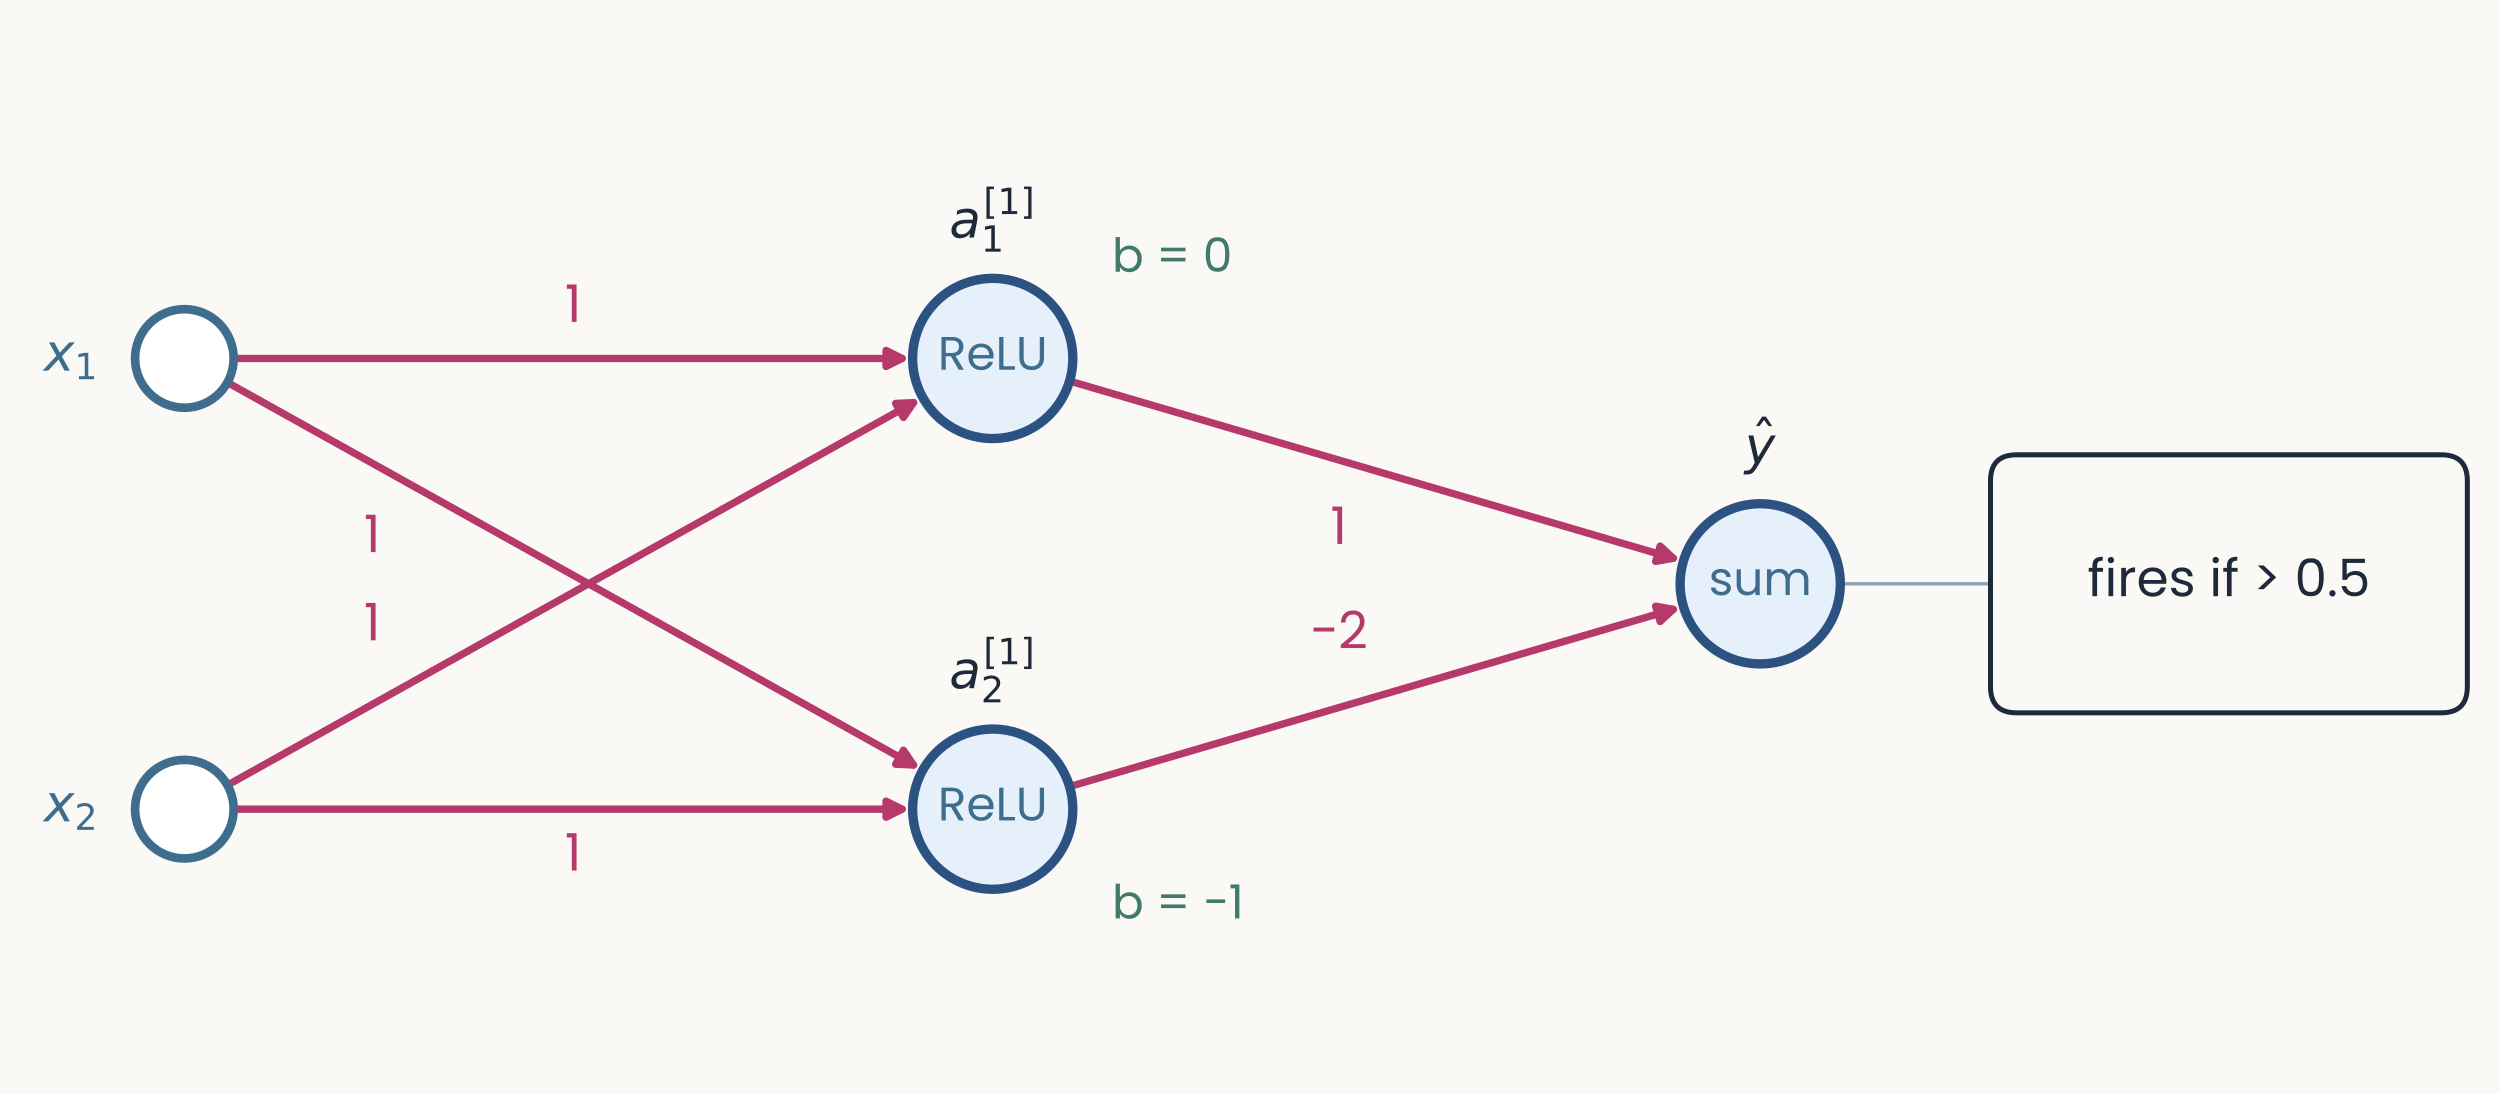
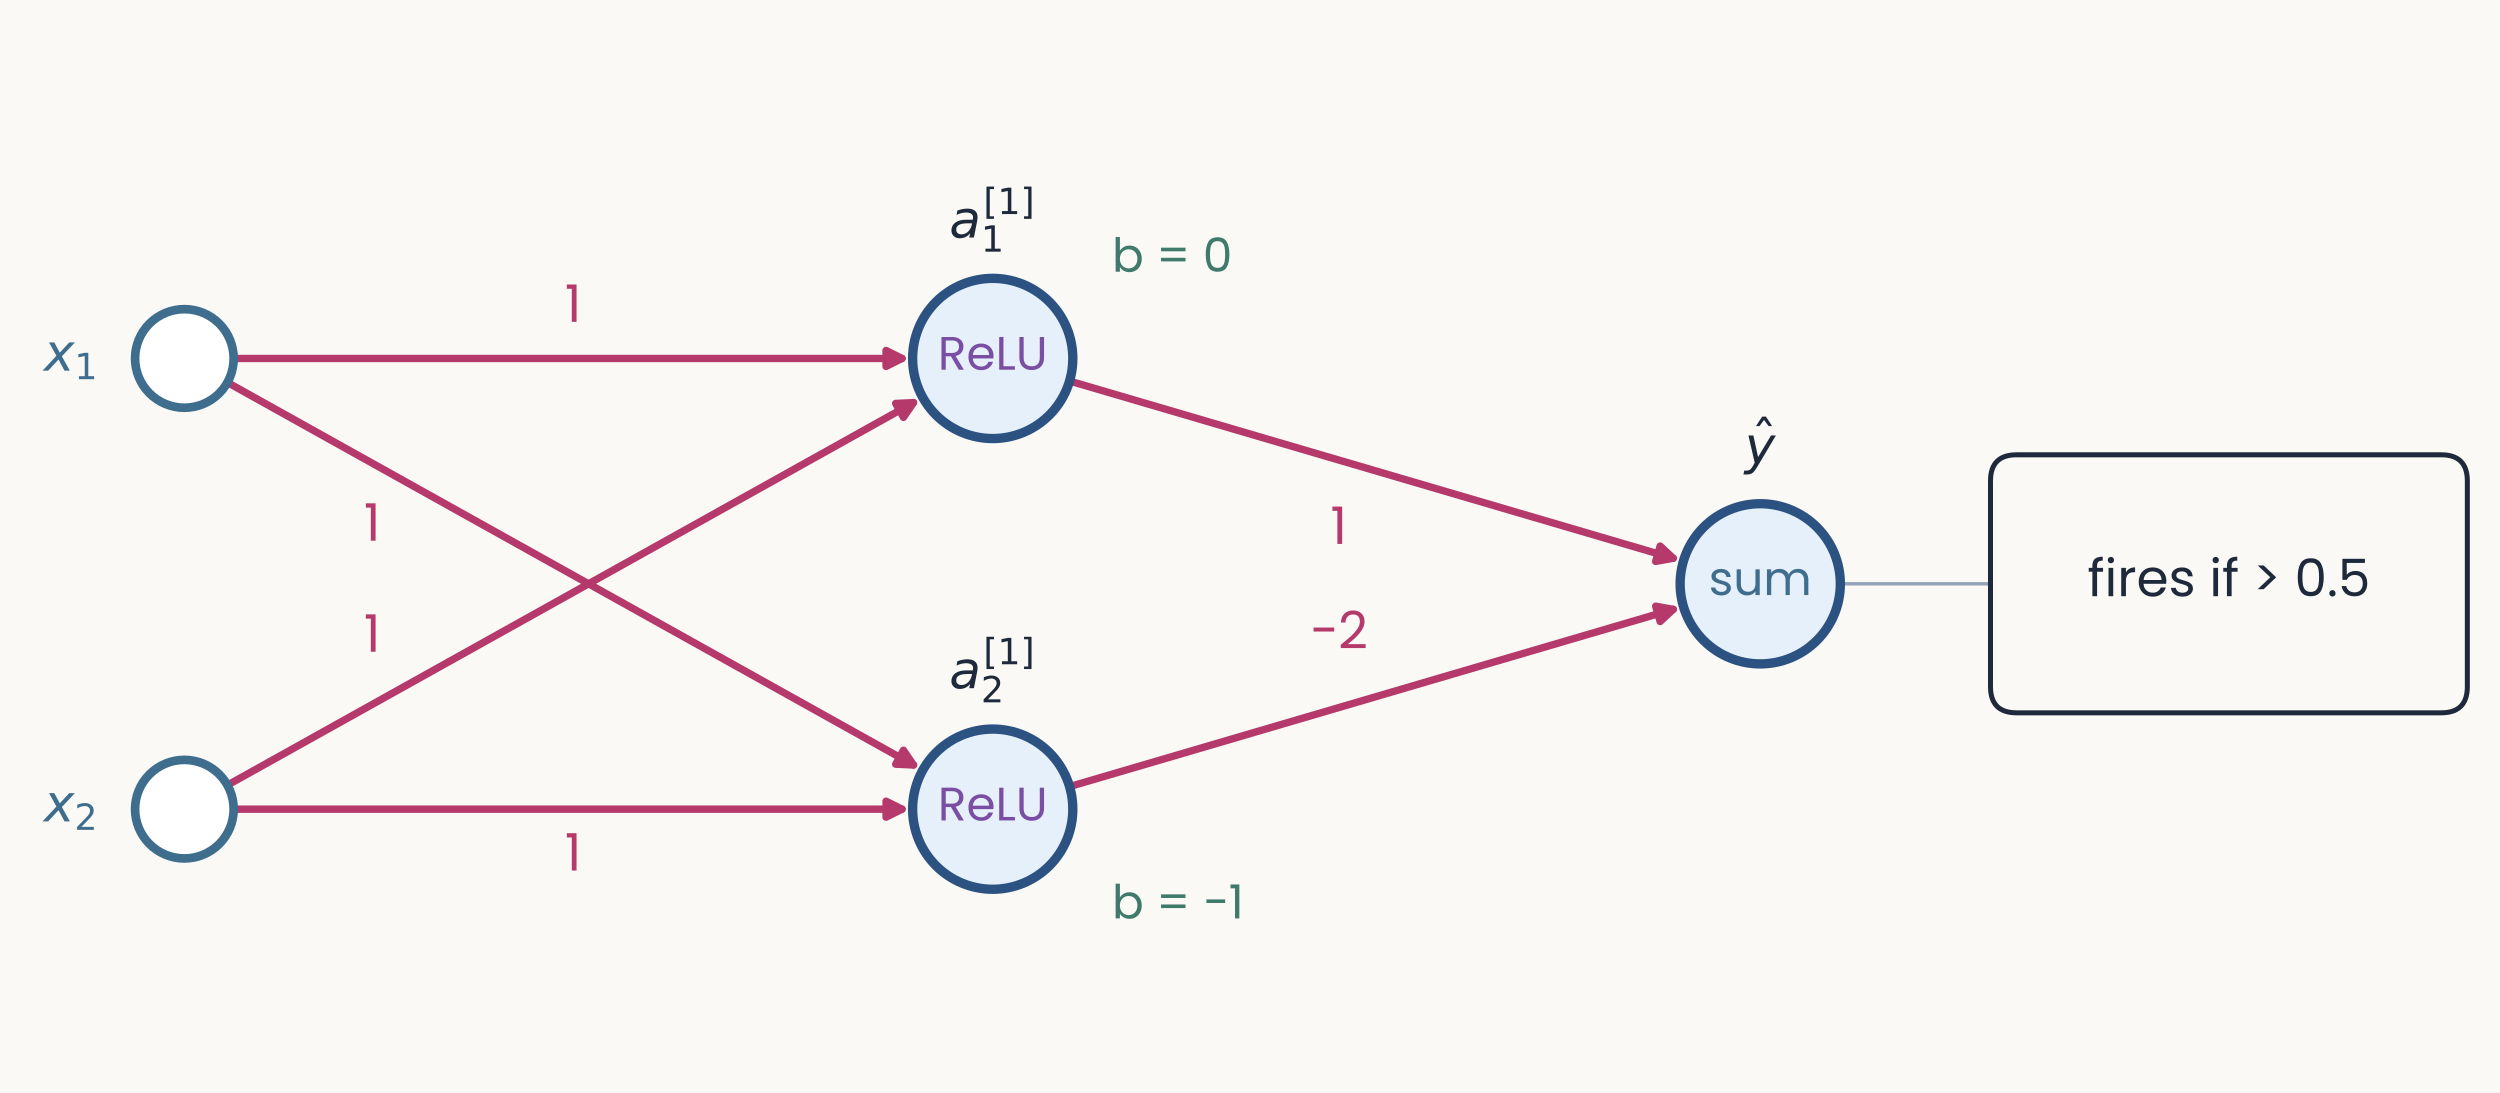
<svg xmlns="http://www.w3.org/2000/svg" xmlns:xlink="http://www.w3.org/1999/xlink" width="1064.078pt" height="465pt" viewBox="0 0 1064.078 465" version="1.1">
  <defs>
    <style type="text/css">*{stroke-linejoin: round; stroke-linecap: butt}</style>
  </defs>
  <g id="figure_1">
    <g id="patch_1">
      <path d="M 0 465  L 1064.078 465  L 1064.078 0  L 0 0  z " style="fill: #faf9f5" />
    </g>
    <g id="axes_1">
      <g id="line2d_1">
-         <path d="M 783.305 248.487  L 847.217 248.487  " clip-path="url(#p3a14a46e6f)" style="fill: none; stroke: #94a3b8; stroke-width: 1.492" />
+         <path d="M 783.305 248.487  L 847.217 248.487  " clip-path="url(#p96117a3fb2)" style="fill: none; stroke: #94a3b8; stroke-width: 1.492" />
      </g>
      <g id="patch_2">
        <path d="M 99.453 152.567  Q 243.446 152.567 383.945 152.567  " style="fill: none; stroke: #b5396b; stroke-width: 3.125; stroke-linecap: round" />
        <path d="M 377.126 149.158  L 383.945 152.567  L 377.126 155.977  z " style="fill: #b5396b; stroke: #b5396b; stroke-width: 3.125; stroke-linecap: round" />
      </g>
      <g id="patch_3">
        <path d="M 99.453 344.406  Q 243.446 344.406 383.945 344.406  " style="fill: none; stroke: #b5396b; stroke-width: 3.125; stroke-linecap: round" />
        <path d="M 377.126 340.997  L 383.945 344.406  L 377.126 347.815  z " style="fill: #b5396b; stroke: #b5396b; stroke-width: 3.125; stroke-linecap: round" />
      </g>
      <g id="patch_4">
        <path d="M 455.242 162.172  Q 585.392 200.386 712.189 237.616  " style="fill: none; stroke: #b5396b; stroke-width: 3.125; stroke-linecap: round" />
        <path d="M 706.607 232.423  L 712.189 237.616  L 704.686 238.966  z " style="fill: #b5396b; stroke: #b5396b; stroke-width: 3.125; stroke-linecap: round" />
      </g>
      <g id="patch_5">
        <path d="M 455.242 334.801  Q 585.392 296.587 712.189 259.357  " style="fill: none; stroke: #b5396b; stroke-width: 3.125; stroke-linecap: round" />
        <path d="M 704.686 258.007  L 712.189 259.357  L 706.607 264.55  z " style="fill: #b5396b; stroke: #b5396b; stroke-width: 3.125; stroke-linecap: round" />
      </g>
      <g id="patch_6">
        <path d="M 96.797 162.784  Q 244.339 245.05 388.83 325.615  " style="fill: none; stroke: #b5396b; stroke-width: 3.125; stroke-linecap: round" />
        <path d="M 384.535 319.316  L 388.83 325.615  L 381.214 325.272  z " style="fill: #b5396b; stroke: #b5396b; stroke-width: 3.125; stroke-linecap: round" />
      </g>
      <g id="patch_7">
        <path d="M 96.797 334.189  Q 244.339 251.923 388.83 171.358  " style="fill: none; stroke: #b5396b; stroke-width: 3.125; stroke-linecap: round" />
        <path d="M 381.214 171.701  L 388.83 171.358  L 384.535 177.657  z " style="fill: #b5396b; stroke: #b5396b; stroke-width: 3.125; stroke-linecap: round" />
      </g>
      <g id="patch_8">
-         <path d="M 78.473 173.547  C 84.037 173.547 89.374 171.336 93.308 167.402  C 97.242 163.468 99.453 158.131 99.453 152.567  C 99.453 147.003 97.242 141.667 93.308 137.733  C 89.374 133.798 84.037 131.588 78.473 131.588  C 72.909 131.588 67.573 133.798 63.638 137.733  C 59.704 141.667 57.494 147.003 57.494 152.567  C 57.494 158.131 59.704 163.468 63.638 167.402  C 67.573 171.336 72.909 173.547 78.473 173.547  z " clip-path="url(#p3a14a46e6f)" style="fill: #ffffff; stroke: #3e6d8e; stroke-width: 3.693; stroke-linejoin: miter" />
+         <path d="M 78.473 173.547  C 84.037 173.547 89.374 171.336 93.308 167.402  C 97.242 163.468 99.453 158.131 99.453 152.567  C 99.453 147.003 97.242 141.667 93.308 137.733  C 89.374 133.798 84.037 131.588 78.473 131.588  C 72.909 131.588 67.573 133.798 63.638 137.733  C 59.704 141.667 57.494 147.003 57.494 152.567  C 57.494 158.131 59.704 163.468 63.638 167.402  C 67.573 171.336 72.909 173.547 78.473 173.547  z " clip-path="url(#p96117a3fb2)" style="fill: #ffffff; stroke: #3e6d8e; stroke-width: 3.693; stroke-linejoin: miter" />
      </g>
      <g id="patch_9">
-         <path d="M 78.473 365.385  C 84.037 365.385 89.374 363.175 93.308 359.241  C 97.242 355.306 99.453 349.97 99.453 344.406  C 99.453 338.842 97.242 333.505 93.308 329.571  C 89.374 325.637 84.037 323.426 78.473 323.426  C 72.909 323.426 67.573 325.637 63.638 329.571  C 59.704 333.505 57.494 338.842 57.494 344.406  C 57.494 349.97 59.704 355.306 63.638 359.241  C 67.573 363.175 72.909 365.385 78.473 365.385  z " clip-path="url(#p3a14a46e6f)" style="fill: #ffffff; stroke: #3e6d8e; stroke-width: 3.693; stroke-linejoin: miter" />
+         <path d="M 78.473 365.385  C 84.037 365.385 89.374 363.175 93.308 359.241  C 97.242 355.306 99.453 349.97 99.453 344.406  C 99.453 338.842 97.242 333.505 93.308 329.571  C 89.374 325.637 84.037 323.426 78.473 323.426  C 72.909 323.426 67.573 325.637 63.638 329.571  C 59.704 333.505 57.494 338.842 57.494 344.406  C 57.494 349.97 59.704 355.306 63.638 359.241  C 67.573 363.175 72.909 365.385 78.473 365.385  z " clip-path="url(#p96117a3fb2)" style="fill: #ffffff; stroke: #3e6d8e; stroke-width: 3.693; stroke-linejoin: miter" />
      </g>
      <g id="patch_10">
-         <path d="M 858.339 303.397  L 1039.056 303.397  Q 1050.177 303.397 1050.177 292.276  L 1050.177 204.697  Q 1050.177 193.576 1039.056 193.576  L 858.339 193.576  Q 847.217 193.576 847.217 204.697  L 847.217 292.276  Q 847.217 303.397 858.339 303.397  z " clip-path="url(#p3a14a46e6f)" style="fill: #faf9f5; stroke: #1e293b; stroke-width: 2.131; stroke-linejoin: miter" />
+         <path d="M 858.339 303.397  L 1039.056 303.397  Q 1050.177 303.397 1050.177 292.276  L 1050.177 204.697  Q 1050.177 193.576 1039.056 193.576  L 858.339 193.576  Q 847.217 193.576 847.217 204.697  L 847.217 292.276  Q 847.217 303.397 858.339 303.397  z " clip-path="url(#p96117a3fb2)" style="fill: #faf9f5; stroke: #1e293b; stroke-width: 2.131; stroke-linejoin: miter" />
      </g>
      <g id="patch_11">
-         <path d="M 422.531 186.659  C 431.573 186.659 440.245 183.067 446.638 176.674  C 453.031 170.281 456.623 161.608 456.623 152.567  C 456.623 143.526 453.031 134.854 446.638 128.461  C 440.245 122.068 431.573 118.476 422.531 118.476  C 413.49 118.476 404.818 122.068 398.425 128.461  C 392.032 134.854 388.44 143.526 388.44 152.567  C 388.44 161.608 392.032 170.281 398.425 176.674  C 404.818 183.067 413.49 186.659 422.531 186.659  z " clip-path="url(#p3a14a46e6f)" style="fill: #e6f0fa; stroke: #2c5282; stroke-width: 3.978; stroke-linejoin: miter" />
+         <path d="M 422.531 186.659  C 431.573 186.659 440.245 183.067 446.638 176.674  C 453.031 170.281 456.623 161.608 456.623 152.567  C 456.623 143.526 453.031 134.854 446.638 128.461  C 440.245 122.068 431.573 118.476 422.531 118.476  C 413.49 118.476 404.818 122.068 398.425 128.461  C 392.032 134.854 388.44 143.526 388.44 152.567  C 388.44 161.608 392.032 170.281 398.425 176.674  C 404.818 183.067 413.49 186.659 422.531 186.659  z " clip-path="url(#p96117a3fb2)" style="fill: #e6f0fa; stroke: #2c5282; stroke-width: 3.978; stroke-linejoin: miter" />
      </g>
      <g id="patch_12">
-         <path d="M 422.531 378.498  C 431.573 378.498 440.245 374.905 446.638 368.512  C 453.031 362.119 456.623 353.447 456.623 344.406  C 456.623 335.365 453.031 326.692 446.638 320.299  C 440.245 313.906 431.573 310.314 422.531 310.314  C 413.49 310.314 404.818 313.906 398.425 320.299  C 392.032 326.692 388.44 335.365 388.44 344.406  C 388.44 353.447 392.032 362.119 398.425 368.512  C 404.818 374.905 413.49 378.498 422.531 378.498  z " clip-path="url(#p3a14a46e6f)" style="fill: #e6f0fa; stroke: #2c5282; stroke-width: 3.978; stroke-linejoin: miter" />
+         <path d="M 422.531 378.498  C 431.573 378.498 440.245 374.905 446.638 368.512  C 453.031 362.119 456.623 353.447 456.623 344.406  C 456.623 335.365 453.031 326.692 446.638 320.299  C 440.245 313.906 431.573 310.314 422.531 310.314  C 413.49 310.314 404.818 313.906 398.425 320.299  C 392.032 326.692 388.44 335.365 388.44 344.406  C 388.44 353.447 392.032 362.119 398.425 368.512  C 404.818 374.905 413.49 378.498 422.531 378.498  z " clip-path="url(#p96117a3fb2)" style="fill: #e6f0fa; stroke: #2c5282; stroke-width: 3.978; stroke-linejoin: miter" />
      </g>
      <g id="patch_13">
-         <path d="M 749.213 282.578  C 758.254 282.578 766.926 278.986 773.319 272.593  C 779.713 266.2 783.305 257.528 783.305 248.487  C 783.305 239.445 779.713 230.773 773.319 224.38  C 766.926 217.987 758.254 214.395 749.213 214.395  C 740.172 214.395 731.5 217.987 725.107 224.38  C 718.713 230.773 715.121 239.445 715.121 248.487  C 715.121 257.528 718.713 266.2 725.107 272.593  C 731.5 278.986 740.172 282.578 749.213 282.578  z " clip-path="url(#p3a14a46e6f)" style="fill: #e6f0fa; stroke: #2c5282; stroke-width: 3.978; stroke-linejoin: miter" />
+         <path d="M 749.213 282.578  C 758.254 282.578 766.926 278.986 773.319 272.593  C 779.713 266.2 783.305 257.528 783.305 248.487  C 783.305 239.445 779.713 230.773 773.319 224.38  C 766.926 217.987 758.254 214.395 749.213 214.395  C 740.172 214.395 731.5 217.987 725.107 224.38  C 718.713 230.773 715.121 239.445 715.121 248.487  C 715.121 257.528 718.713 266.2 725.107 272.593  C 731.5 278.986 740.172 282.578 749.213 282.578  z " clip-path="url(#p96117a3fb2)" style="fill: #e6f0fa; stroke: #2c5282; stroke-width: 3.978; stroke-linejoin: miter" />
      </g>
      <g id="text_1">
        <path d="M 241.261 122.915  L 241.261 121.09  L 245.397 121.09  L 245.397 136.995  L 243.376 136.995  L 243.376 122.915  L 241.261 122.915  z " style="fill: #b5396b; stroke: #faf9f5; stroke-width: 7" />
        <path d="M 241.261 122.915  L 241.261 121.09  L 245.397 121.09  L 245.397 136.995  L 243.376 136.995  L 243.376 122.915  L 241.261 122.915  z " style="fill: #b5396b" />
      </g>
      <g id="text_2">
        <path d="M 241.261 356.458  L 241.261 354.633  L 245.397 354.633  L 245.397 370.538  L 243.376 370.538  L 243.376 356.458  L 241.261 356.458  z " style="fill: #b5396b; stroke: #faf9f5; stroke-width: 7" />
        <path d="M 241.261 356.458  L 241.261 354.633  L 245.397 354.633  L 245.397 370.538  L 243.376 370.538  L 243.376 356.458  L 241.261 356.458  z " style="fill: #b5396b" />
      </g>
      <g id="text_3">
        <path d="M 567.125 217.436  L 567.125 215.611  L 571.261 215.611  L 571.261 231.516  L 569.239 231.516  L 569.239 217.436  L 567.125 217.436  z " style="fill: #b5396b; stroke: #faf9f5; stroke-width: 7" />
        <path d="M 567.125 217.436  L 567.125 215.611  L 571.261 215.611  L 571.261 231.516  L 569.239 231.516  L 569.239 217.436  L 567.125 217.436  z " style="fill: #b5396b" />
      </g>
      <g id="text_4">
        <path d="M 567.875 267.107  L 567.875 268.802  L 559.095 268.802  L 559.095 267.107  L 567.875 267.107  z M 570.667 274.412  Q 573.462 272.167 575.047 270.727  Q 576.631 269.286 577.718 267.712  Q 578.807 266.138 578.807 264.622  Q 578.807 263.192 578.113 262.367  Q 577.422 261.542 575.882 261.542  Q 574.387 261.542 573.562 262.477  Q 572.737 263.412 572.671 264.972  L 570.736 264.972  Q 570.822 262.508 572.228 261.167  Q 573.637 259.826 575.861 259.826  Q 578.127 259.826 579.457 261.081  Q 580.787 262.332 580.787 264.532  Q 580.787 266.358 579.698 268.087  Q 578.611 269.812 577.223 271.122  Q 575.837 272.432 573.682 274.168  L 581.251 274.168  L 581.251 275.842  L 570.667 275.842  L 570.667 274.412  z " style="fill: #b5396b; stroke: #faf9f5; stroke-width: 7" />
        <path d="M 567.875 267.107  L 567.875 268.802  L 559.095 268.802  L 559.095 267.107  L 567.875 267.107  z M 570.667 274.412  Q 573.462 272.167 575.047 270.727  Q 576.631 269.286 577.718 267.712  Q 578.807 266.138 578.807 264.622  Q 578.807 263.192 578.113 262.367  Q 577.422 261.542 575.882 261.542  Q 574.387 261.542 573.562 262.477  Q 572.737 263.412 572.671 264.972  L 570.736 264.972  Q 570.822 262.508 572.228 261.167  Q 573.637 259.826 575.861 259.826  Q 578.127 259.826 579.457 261.081  Q 580.787 262.332 580.787 264.532  Q 580.787 266.358 579.698 268.087  Q 578.611 269.812 577.223 271.122  Q 575.837 272.432 573.682 274.168  L 581.251 274.168  L 581.251 275.842  L 570.667 275.842  L 570.667 274.412  z " style="fill: #b5396b" />
      </g>
      <g id="text_5">
-         <path d="M 155.721 220.92  L 155.721 219.094  L 159.856 219.094  L 159.856 235  L 157.835 235  L 157.835 220.92  L 155.721 220.92  z " style="fill: #b5396b; stroke: #faf9f5; stroke-width: 7" />
-         <path d="M 155.721 220.92  L 155.721 219.094  L 159.856 219.094  L 159.856 235  L 157.835 235  L 157.835 220.92  L 155.721 220.92  z " style="fill: #b5396b" />
+         <path d="M 155.721 216.054  L 155.721 214.229  L 159.856 214.229  L 159.856 230.134  L 157.835 230.134  L 157.835 216.054  L 155.721 216.054  z " style="fill: #b5396b; stroke: #faf9f5; stroke-width: 7" />
+         <path d="M 155.721 216.054  L 155.721 214.229  L 159.856 214.229  L 159.856 230.134  L 157.835 230.134  L 157.835 216.054  L 155.721 216.054  z " style="fill: #b5396b" />
      </g>
      <g id="text_6">
-         <path d="M 155.721 258.453  L 155.721 256.628  L 159.856 256.628  L 159.856 272.533  L 157.835 272.533  L 157.835 258.453  L 155.721 258.453  z " style="fill: #b5396b; stroke: #faf9f5; stroke-width: 7" />
-         <path d="M 155.721 258.453  L 155.721 256.628  L 159.856 256.628  L 159.856 272.533  L 157.835 272.533  L 157.835 258.453  L 155.721 258.453  z " style="fill: #b5396b" />
+         <path d="M 155.721 263.319  L 155.721 261.494  L 159.856 261.494  L 159.856 277.399  L 157.835 277.399  L 157.835 263.319  L 155.721 263.319  z " style="fill: #b5396b; stroke: #faf9f5; stroke-width: 7" />
+         <path d="M 155.721 263.319  L 155.721 261.494  L 159.856 261.494  L 159.856 277.399  L 157.835 277.399  L 157.835 263.319  L 155.721 263.319  z " style="fill: #b5396b" />
      </g>
      <g id="text_7">
        <g style="fill: #3e6d8e" transform="translate(18.6621 157.8473) scale(0.22 -0.22)">
          <defs>
            <path id="DejaVuSans-Oblique-78" d="M 3841 3500  L 2234 1784  L 3219 0  L 2559 0  L 1819 1388  L 531 0  L -166 0  L 1556 1844  L 641 3500  L 1300 3500  L 1972 2234  L 3144 3500  L 3841 3500  z " transform="scale(0.015625)" />
            <path id="DejaVuSans-31" d="M 794 531  L 1825 531  L 1825 4091  L 703 3866  L 703 4441  L 1819 4666  L 2450 4666  L 2450 531  L 3481 531  L 3481 0  L 794 0  L 794 531  z " transform="scale(0.015625)" />
          </defs>
          <use xlink:href="#DejaVuSans-Oblique-78" transform="translate(0 0.3125)" />
          <use xlink:href="#DejaVuSans-31" transform="translate(59.17969 -16.09375) scale(0.7)" />
        </g>
      </g>
      <g id="text_8">
        <g style="fill: #3e6d8e" transform="translate(18.6621 349.6858) scale(0.22 -0.22)">
          <defs>
            <path id="DejaVuSans-32" d="M 1228 531  L 3431 531  L 3431 0  L 469 0  L 469 531  Q 828 903 1448 1529  Q 2069 2156 2228 2338  Q 2531 2678 2651 2914  Q 2772 3150 2772 3378  Q 2772 3750 2511 3984  Q 2250 4219 1831 4219  Q 1534 4219 1204 4116  Q 875 4013 500 3803  L 500 4441  Q 881 4594 1212 4672  Q 1544 4750 1819 4750  Q 2544 4750 2975 4387  Q 3406 4025 3406 3419  Q 3406 3131 3298 2873  Q 3191 2616 2906 2266  Q 2828 2175 2409 1742  Q 1991 1309 1228 531  z " transform="scale(0.015625)" />
          </defs>
          <use xlink:href="#DejaVuSans-Oblique-78" transform="translate(0 0.3125)" />
          <use xlink:href="#DejaVuSans-32" transform="translate(59.17969 -16.09375) scale(0.7)" />
        </g>
      </g>
      <g id="text_9">
        <g style="fill: #1e293b" transform="translate(404.0514 101.1945) scale(0.22 -0.22)">
          <defs>
            <path id="DejaVuSans-Oblique-61" d="M 3438 1997  L 3047 0  L 2472 0  L 2578 531  Q 2325 219 2001 64  Q 1678 -91 1281 -91  Q 834 -91 548 182  Q 263 456 263 884  Q 263 1497 752 1853  Q 1241 2209 2100 2209  L 2900 2209  L 2931 2363  Q 2938 2388 2941 2417  Q 2944 2447 2944 2509  Q 2944 2788 2717 2942  Q 2491 3097 2081 3097  Q 1800 3097 1504 3025  Q 1209 2953 897 2809  L 997 3341  Q 1322 3463 1633 3523  Q 1944 3584 2234 3584  Q 2853 3584 3176 3315  Q 3500 3047 3500 2534  Q 3500 2431 3484 2292  Q 3469 2153 3438 1997  z M 2816 1759  L 2241 1759  Q 1534 1759 1195 1570  Q 856 1381 856 984  Q 856 709 1029 553  Q 1203 397 1509 397  Q 1978 397 2328 733  Q 2678 1069 2791 1631  L 2816 1759  z " transform="scale(0.015625)" />
            <path id="DejaVuSans-5b" d="M 550 4863  L 1875 4863  L 1875 4416  L 1125 4416  L 1125 -397  L 1875 -397  L 1875 -844  L 550 -844  L 550 4863  z " transform="scale(0.015625)" />
            <path id="DejaVuSans-5d" d="M 1947 4863  L 1947 -844  L 622 -844  L 622 -397  L 1369 -397  L 1369 4416  L 622 4416  L 622 4863  L 1947 4863  z " transform="scale(0.015625)" />
          </defs>
          <use xlink:href="#DejaVuSans-Oblique-61" transform="translate(0 0.389063)" />
          <use xlink:href="#DejaVuSans-5b" transform="translate(65.92919 45.81094) scale(0.7)" />
          <use xlink:href="#DejaVuSans-31" transform="translate(93.23876 45.81094) scale(0.7)" />
          <use xlink:href="#DejaVuSans-5d" transform="translate(137.7749 45.81094) scale(0.7)" />
          <use xlink:href="#DejaVuSans-31" transform="translate(61.2793 -26.95469) scale(0.7)" />
        </g>
      </g>
      <g id="text_10">
-         <g style="fill: #3e6d8e" transform="translate(399.1814 157.3673) scale(0.2 -0.2)">
+         <g style="fill: #7a4fa3" transform="translate(399.1814 157.3673) scale(0.2 -0.2)">
          <defs>
            <path id="Poppins-Regular-52" d="M 2842 0  L 1779 1824  L 1075 1824  L 1075 0  L 493 0  L 493 4461  L 1933 4461  Q 2438 4461 2787 4288  Q 3136 4115 3309 3820  Q 3482 3526 3482 3149  Q 3482 2688 3216 2336  Q 2950 1984 2419 1869  L 3539 0  L 2842 0  z M 1075 2291  L 1933 2291  Q 2406 2291 2643 2524  Q 2880 2758 2880 3149  Q 2880 3546 2646 3763  Q 2413 3981 1933 3981  L 1075 3981  L 1075 2291  z " transform="scale(0.015625)" />
            <path id="Poppins-Regular-65" d="M 3693 1888  Q 3693 1722 3674 1536  L 870 1536  Q 902 1018 1225 726  Q 1549 435 2010 435  Q 2387 435 2640 611  Q 2893 787 2995 1082  L 3622 1082  Q 3482 576 3059 259  Q 2637 -58 2010 -58  Q 1510 -58 1116 166  Q 723 390 499 803  Q 275 1216 275 1760  Q 275 2304 492 2713  Q 710 3123 1104 3344  Q 1498 3565 2010 3565  Q 2509 3565 2893 3347  Q 3277 3130 3485 2749  Q 3693 2368 3693 1888  z M 3091 2010  Q 3091 2342 2944 2582  Q 2797 2822 2544 2947  Q 2291 3072 1984 3072  Q 1542 3072 1232 2790  Q 922 2509 877 2010  L 3091 2010  z " transform="scale(0.015625)" />
            <path id="Poppins-Regular-4c" d="M 1075 474  L 2637 474  L 2637 0  L 493 0  L 493 4461  L 1075 4461  L 1075 474  z " transform="scale(0.015625)" />
            <path id="Poppins-Regular-55" d="M 1062 4461  L 1062 1638  Q 1062 1043 1353 755  Q 1645 467 2163 467  Q 2675 467 2966 755  Q 3258 1043 3258 1638  L 3258 4461  L 3840 4461  L 3840 1645  Q 3840 1088 3616 707  Q 3392 326 3011 140  Q 2630 -45 2157 -45  Q 1683 -45 1302 140  Q 922 326 701 707  Q 480 1088 480 1645  L 480 4461  L 1062 4461  z " transform="scale(0.015625)" />
          </defs>
          <use xlink:href="#Poppins-Regular-52" />
          <use xlink:href="#Poppins-Regular-65" transform="translate(60.79999 0)" />
          <use xlink:href="#Poppins-Regular-4c" transform="translate(122.8 0)" />
          <use xlink:href="#Poppins-Regular-55" transform="translate(166 0)" />
        </g>
      </g>
      <g id="text_11">
        <g style="fill: #3f7a6b" transform="translate(473.3047 115.6632) scale(0.2 -0.2)">
          <defs>
            <path id="Poppins-Regular-62" d="M 1075 2854  Q 1254 3168 1600 3366  Q 1946 3565 2387 3565  Q 2861 3565 3238 3341  Q 3616 3117 3833 2710  Q 4051 2304 4051 1766  Q 4051 1235 3833 819  Q 3616 403 3235 172  Q 2854 -58 2387 -58  Q 1933 -58 1590 140  Q 1248 339 1075 646  L 1075 0  L 493 0  L 493 4736  L 1075 4736  L 1075 2854  z M 3456 1766  Q 3456 2163 3296 2457  Q 3136 2752 2864 2905  Q 2592 3059 2266 3059  Q 1946 3059 1674 2902  Q 1402 2746 1238 2448  Q 1075 2150 1075 1760  Q 1075 1363 1238 1065  Q 1402 768 1674 611  Q 1946 454 2266 454  Q 2592 454 2864 611  Q 3136 768 3296 1065  Q 3456 1363 3456 1766  z " transform="scale(0.015625)" />
            <path id="Poppins-Regular-20" transform="scale(0.015625)" />
            <path id="Poppins-Regular-3d" d="M 3974 3277  L 3974 2784  L 646 2784  L 646 3277  L 3974 3277  z M 3974 1901  L 3974 1408  L 646 1408  L 646 1901  L 3974 1901  z " transform="scale(0.015625)" />
            <path id="Poppins-Regular-30" d="M 397 2362  Q 397 3462 755 4080  Q 1114 4698 2010 4698  Q 2899 4698 3257 4080  Q 3616 3462 3616 2362  Q 3616 1242 3257 621  Q 2899 0 2010 0  Q 1114 0 755 621  Q 397 1242 397 2362  z M 3040 2362  Q 3040 2918 2966 3305  Q 2893 3693 2665 3929  Q 2438 4166 2010 4166  Q 1574 4166 1347 3929  Q 1120 3693 1046 3305  Q 973 2918 973 2362  Q 973 1786 1046 1395  Q 1120 1005 1347 768  Q 1574 531 2010 531  Q 2438 531 2665 768  Q 2893 1005 2966 1395  Q 3040 1786 3040 2362  z " transform="scale(0.015625)" />
          </defs>
          <use xlink:href="#Poppins-Regular-62" />
          <use xlink:href="#Poppins-Regular-20" transform="translate(67.59999 0)" />
          <use xlink:href="#Poppins-Regular-3d" transform="translate(94.29999 0)" />
          <use xlink:href="#Poppins-Regular-20" transform="translate(166.6 0)" />
          <use xlink:href="#Poppins-Regular-30" transform="translate(193.3 0)" />
        </g>
      </g>
      <g id="text_12">
        <g style="fill: #1e293b" transform="translate(404.0514 293.033) scale(0.22 -0.22)">
          <use xlink:href="#DejaVuSans-Oblique-61" transform="translate(0 0.470313)" />
          <use xlink:href="#DejaVuSans-5b" transform="translate(65.92919 46.81094) scale(0.7)" />
          <use xlink:href="#DejaVuSans-31" transform="translate(93.23876 46.81094) scale(0.7)" />
          <use xlink:href="#DejaVuSans-5d" transform="translate(137.7749 46.81094) scale(0.7)" />
          <use xlink:href="#DejaVuSans-32" transform="translate(61.2793 -26.87344) scale(0.7)" />
        </g>
      </g>
      <g id="text_13">
-         <g style="fill: #3e6d8e" transform="translate(399.1814 349.2058) scale(0.2 -0.2)">
+         <g style="fill: #7a4fa3" transform="translate(399.1814 349.2058) scale(0.2 -0.2)">
          <use xlink:href="#Poppins-Regular-52" />
          <use xlink:href="#Poppins-Regular-65" transform="translate(60.79999 0)" />
          <use xlink:href="#Poppins-Regular-4c" transform="translate(122.8 0)" />
          <use xlink:href="#Poppins-Regular-55" transform="translate(166 0)" />
        </g>
      </g>
      <g id="text_14">
        <g style="fill: #3f7a6b" transform="translate(473.3047 390.9099) scale(0.2 -0.2)">
          <defs>
            <path id="Poppins-Regular-2212" d="M 3040 2592  L 3040 2099  L 486 2099  L 486 2592  L 3040 2592  z " transform="scale(0.015625)" />
            <path id="Poppins-Regular-31" d="M 243 4096  L 243 4627  L 1446 4627  L 1446 0  L 858 0  L 858 4096  L 243 4096  z " transform="scale(0.015625)" />
          </defs>
          <use xlink:href="#Poppins-Regular-62" />
          <use xlink:href="#Poppins-Regular-20" transform="translate(67.59999 0)" />
          <use xlink:href="#Poppins-Regular-3d" transform="translate(94.29999 0)" />
          <use xlink:href="#Poppins-Regular-20" transform="translate(166.6 0)" />
          <use xlink:href="#Poppins-Regular-2212" transform="translate(193.3 0)" />
          <use xlink:href="#Poppins-Regular-31" transform="translate(248.4 0)" />
        </g>
      </g>
      <g id="text_15">
        <g style="fill: #1e293b" transform="translate(742.613 197.5538) scale(0.22 -0.22)">
          <defs>
            <path id="DejaVuSans-302" d="M -1831 5119  L -1369 5119  L -603 3944  L -1038 3944  L -1600 4709  L -2163 3944  L -2597 3944  L -1831 5119  z M -1600 3584  L -1600 3584  z " transform="scale(0.015625)" />
            <path id="DejaVuSans-Oblique-79" d="M 1588 -325  Q 1188 -997 936 -1164  Q 684 -1331 294 -1331  L -159 -1331  L -63 -850  L 269 -850  Q 509 -850 678 -719  Q 847 -588 1056 -206  L 1234 128  L 459 3500  L 1069 3500  L 1650 819  L 3256 3500  L 3859 3500  L 1588 -325  z " transform="scale(0.015625)" />
          </defs>
          <use xlink:href="#DejaVuSans-302" transform="translate(62.37305 12.01562)" />
          <use xlink:href="#DejaVuSans-Oblique-79" transform="translate(0 0.828125)" />
        </g>
      </g>
      <g id="text_16">
        <g style="fill: #3e6d8e" transform="translate(727.2927 253.2865) scale(0.2 -0.2)">
          <defs>
            <path id="Poppins-Regular-73" d="M 1734 -58  Q 1331 -58 1011 80  Q 691 218 505 464  Q 320 710 301 1030  L 902 1030  Q 928 768 1149 601  Q 1370 435 1728 435  Q 2061 435 2253 582  Q 2445 730 2445 954  Q 2445 1184 2240 1296  Q 2035 1408 1606 1517  Q 1216 1619 969 1724  Q 723 1830 547 2038  Q 371 2246 371 2586  Q 371 2854 531 3078  Q 691 3302 985 3433  Q 1280 3565 1658 3565  Q 2240 3565 2598 3270  Q 2957 2976 2982 2464  L 2400 2464  Q 2381 2739 2179 2905  Q 1978 3072 1638 3072  Q 1325 3072 1139 2937  Q 954 2803 954 2586  Q 954 2413 1066 2301  Q 1178 2189 1347 2121  Q 1517 2054 1818 1971  Q 2195 1869 2432 1769  Q 2669 1670 2838 1472  Q 3008 1274 3014 954  Q 3014 666 2854 435  Q 2694 205 2403 73  Q 2112 -58 1734 -58  z " transform="scale(0.015625)" />
            <path id="Poppins-Regular-75" d="M 3603 3507  L 3603 0  L 3021 0  L 3021 518  Q 2854 250 2556 99  Q 2259 -51 1901 -51  Q 1491 -51 1164 118  Q 838 288 649 627  Q 461 966 461 1453  L 461 3507  L 1037 3507  L 1037 1530  Q 1037 1011 1299 732  Q 1562 454 2016 454  Q 2483 454 2752 742  Q 3021 1030 3021 1581  L 3021 3507  L 3603 3507  z " transform="scale(0.015625)" />
            <path id="Poppins-Regular-6d" d="M 4710 3571  Q 5120 3571 5440 3401  Q 5760 3232 5945 2893  Q 6131 2554 6131 2067  L 6131 0  L 5555 0  L 5555 1984  Q 5555 2509 5296 2787  Q 5037 3066 4595 3066  Q 4141 3066 3872 2774  Q 3603 2483 3603 1933  L 3603 0  L 3027 0  L 3027 1984  Q 3027 2509 2768 2787  Q 2509 3066 2067 3066  Q 1613 3066 1344 2774  Q 1075 2483 1075 1933  L 1075 0  L 493 0  L 493 3507  L 1075 3507  L 1075 3002  Q 1248 3277 1539 3424  Q 1830 3571 2182 3571  Q 2624 3571 2963 3372  Q 3302 3174 3469 2790  Q 3616 3162 3955 3366  Q 4294 3571 4710 3571  z " transform="scale(0.015625)" />
          </defs>
          <use xlink:href="#Poppins-Regular-73" />
          <use xlink:href="#Poppins-Regular-75" transform="translate(52.2 0)" />
          <use xlink:href="#Poppins-Regular-6d" transform="translate(116.2 0)" />
        </g>
      </g>
      <g id="text_17">
        <g style="fill: #1e293b" transform="translate(888.5153 253.7665) scale(0.22 -0.22)">
          <defs>
            <path id="Poppins-Regular-66" d="M 1920 3027  L 1184 3027  L 1184 0  L 602 0  L 602 3027  L 147 3027  L 147 3507  L 602 3507  L 602 3757  Q 602 4346 906 4618  Q 1210 4890 1882 4890  L 1882 4403  Q 1498 4403 1341 4252  Q 1184 4102 1184 3757  L 1184 3507  L 1920 3507  L 1920 3027  z " transform="scale(0.015625)" />
            <path id="Poppins-Regular-69" d="M 794 4077  Q 627 4077 512 4192  Q 397 4307 397 4474  Q 397 4640 512 4755  Q 627 4870 794 4870  Q 954 4870 1066 4755  Q 1178 4640 1178 4474  Q 1178 4307 1066 4192  Q 954 4077 794 4077  z M 1075 3507  L 1075 0  L 493 0  L 493 3507  L 1075 3507  z " transform="scale(0.015625)" />
            <path id="Poppins-Regular-72" d="M 1075 2938  Q 1229 3238 1513 3404  Q 1798 3571 2208 3571  L 2208 2970  L 2054 2970  Q 1075 2970 1075 1907  L 1075 0  L 493 0  L 493 3507  L 1075 3507  L 1075 2938  z " transform="scale(0.015625)" />
            <path id="Poppins-Regular-3e" d="M 602 3808  L 1338 3808  L 2886 2342  L 1338 870  L 602 870  L 2150 2342  L 602 3808  z " transform="scale(0.015625)" />
            <path id="Poppins-Regular-2e" d="M 678 -38  Q 512 -38 397 77  Q 282 192 282 358  Q 282 525 397 640  Q 512 755 678 755  Q 838 755 950 640  Q 1062 525 1062 358  Q 1062 192 950 77  Q 838 -38 678 -38  z " transform="scale(0.015625)" />
            <path id="Poppins-Regular-35" d="M 3347 4122  L 1101 4122  L 1101 2662  Q 1248 2867 1536 2998  Q 1824 3130 2157 3130  Q 2688 3130 3021 2909  Q 3354 2688 3498 2339  Q 3642 1990 3642 1600  Q 3642 1139 3469 774  Q 3296 410 2941 198  Q 2586 -13 2061 -13  Q 1389 -13 973 332  Q 557 678 467 1254  L 1037 1254  Q 1120 890 1389 685  Q 1658 480 2067 480  Q 2573 480 2829 784  Q 3085 1088 3085 1587  Q 3085 2086 2829 2358  Q 2573 2630 2074 2630  Q 1734 2630 1481 2467  Q 1229 2304 1114 2022  L 563 2022  L 563 4634  L 3347 4634  L 3347 4122  z " transform="scale(0.015625)" />
          </defs>
          <use xlink:href="#Poppins-Regular-66" />
          <use xlink:href="#Poppins-Regular-69" transform="translate(32.89999 0)" />
          <use xlink:href="#Poppins-Regular-72" transform="translate(57.49999 0)" />
          <use xlink:href="#Poppins-Regular-65" transform="translate(94.79997 0)" />
          <use xlink:href="#Poppins-Regular-73" transform="translate(156.8 0)" />
          <use xlink:href="#Poppins-Regular-20" transform="translate(209 0)" />
          <use xlink:href="#Poppins-Regular-69" transform="translate(235.7 0)" />
          <use xlink:href="#Poppins-Regular-66" transform="translate(260.2999 0)" />
          <use xlink:href="#Poppins-Regular-20" transform="translate(293.1999 0)" />
          <use xlink:href="#Poppins-Regular-3e" transform="translate(319.8999 0)" />
          <use xlink:href="#Poppins-Regular-20" transform="translate(373.7999 0)" />
          <use xlink:href="#Poppins-Regular-30" transform="translate(400.4999 0)" />
          <use xlink:href="#Poppins-Regular-2e" transform="translate(463.2999 0)" />
          <use xlink:href="#Poppins-Regular-35" transform="translate(484.2999 0)" />
        </g>
      </g>
    </g>
  </g>
  <defs>
-     <clipPath id="p3a14a46e6f">
+     <clipPath id="p96117a3fb2">
      <rect x="0" y="0" width="1064.078" height="465" />
    </clipPath>
  </defs>
</svg>
